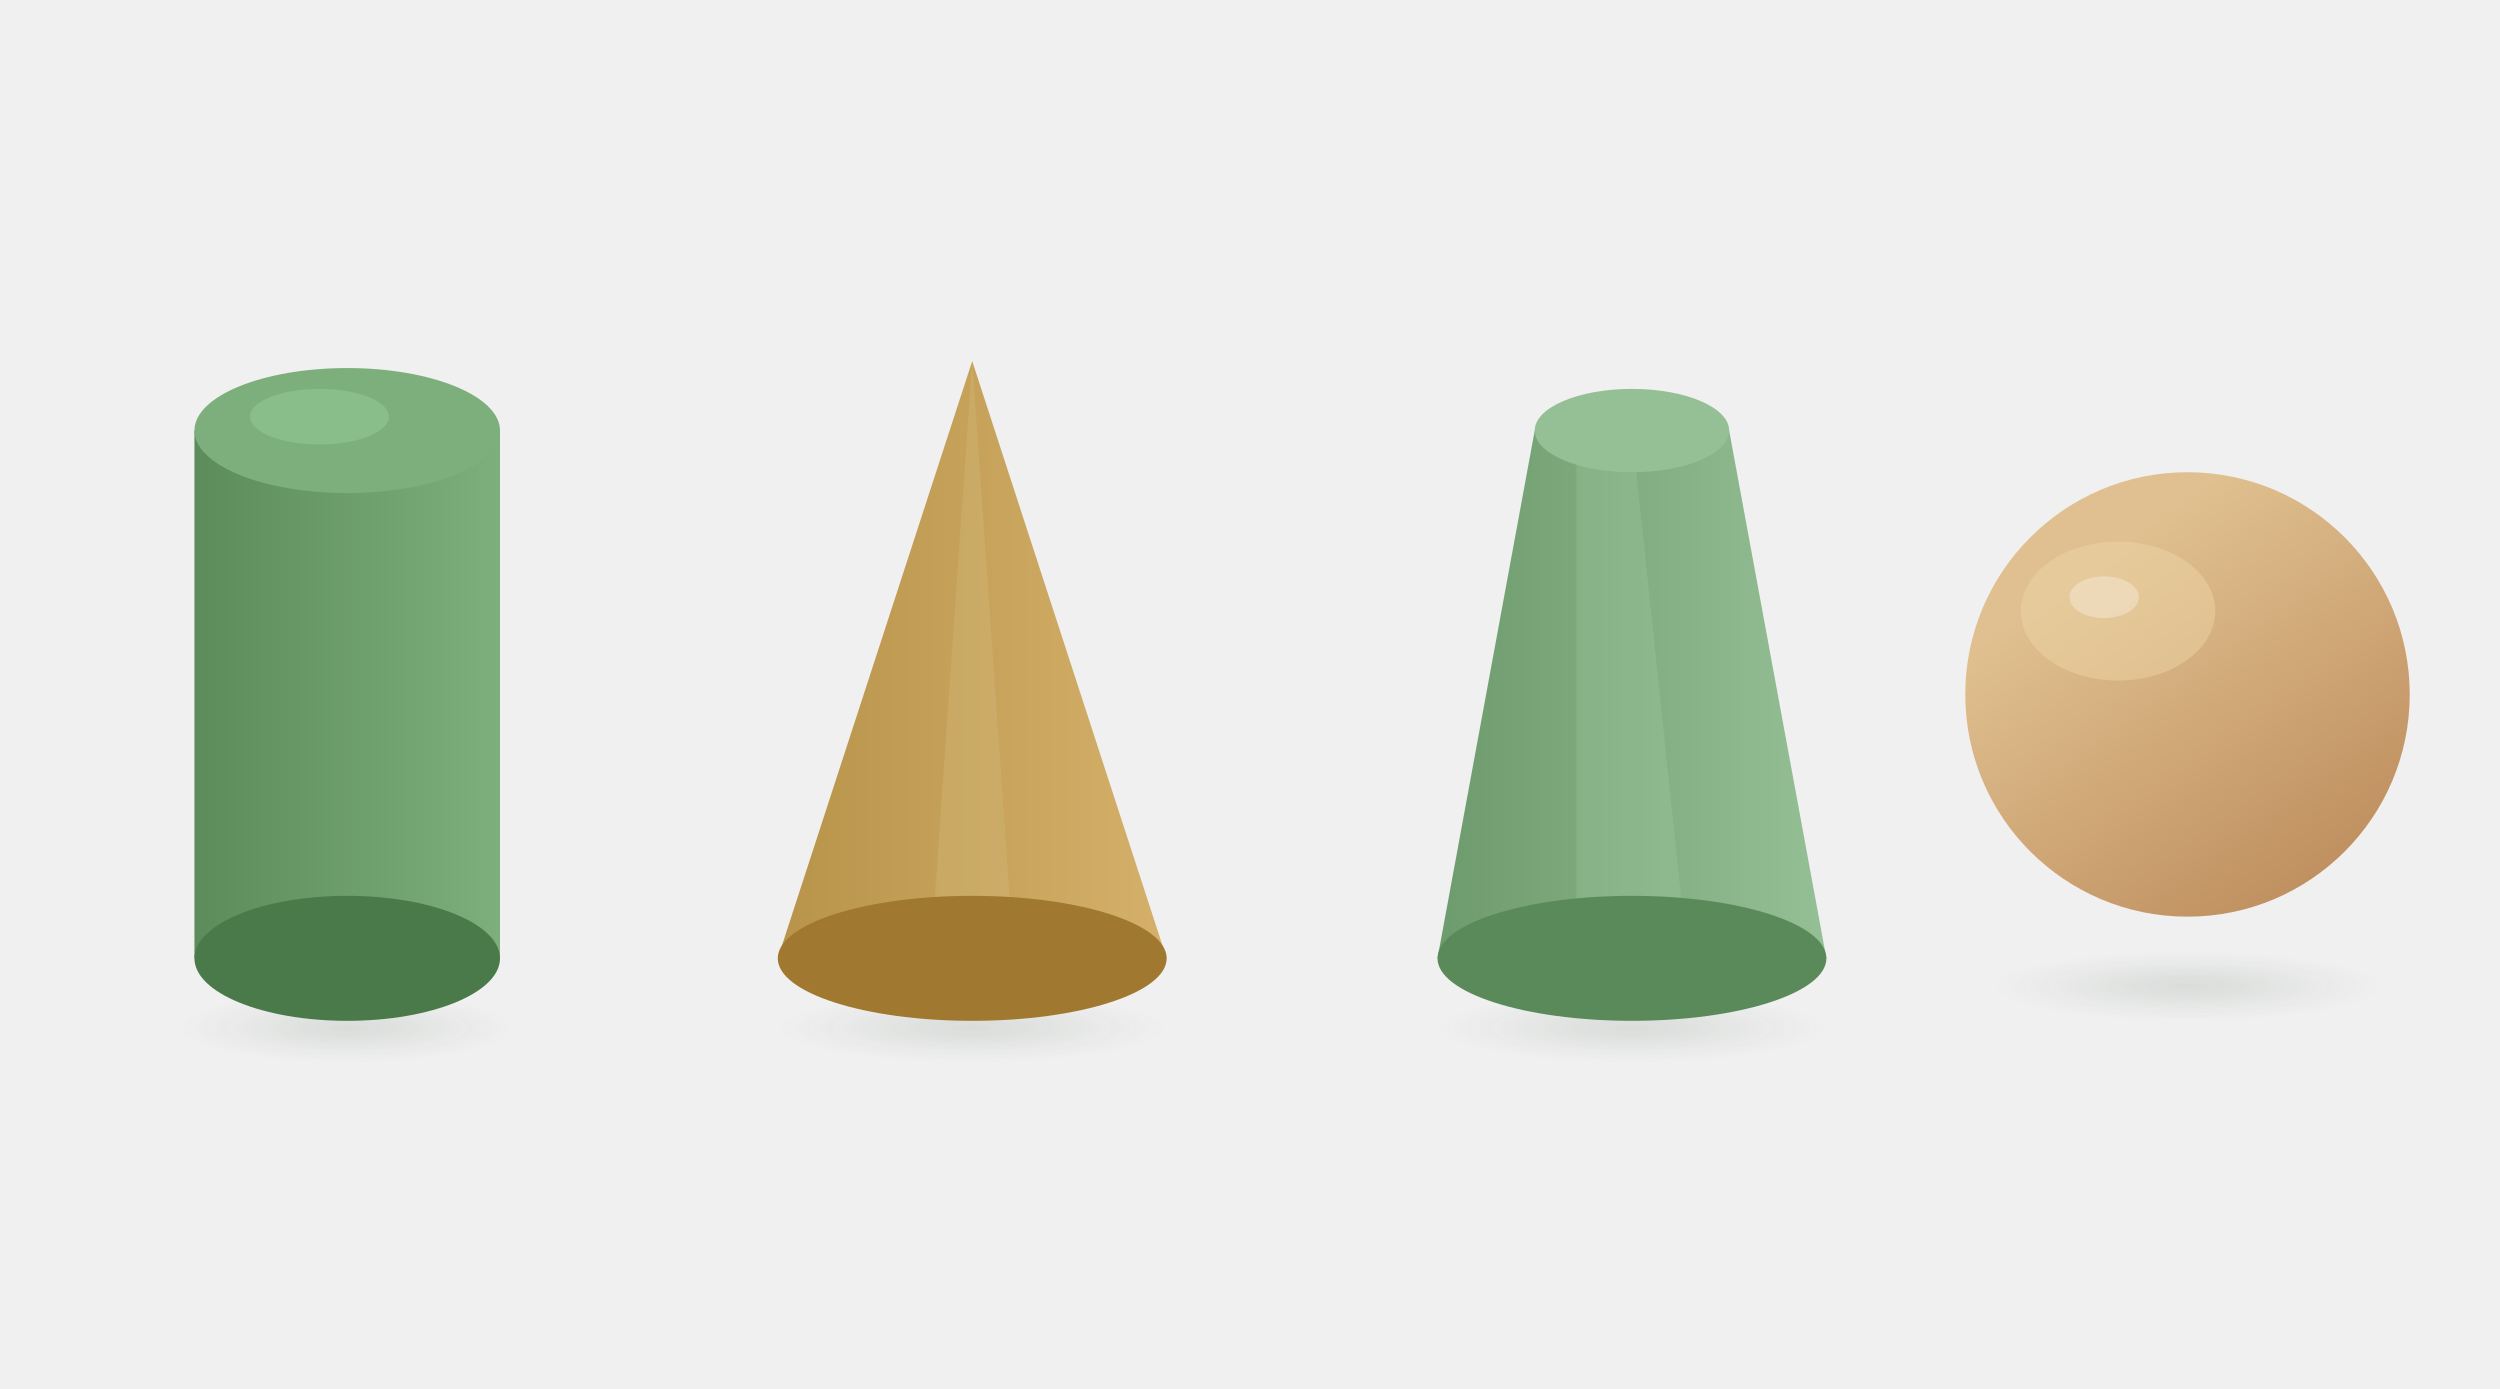
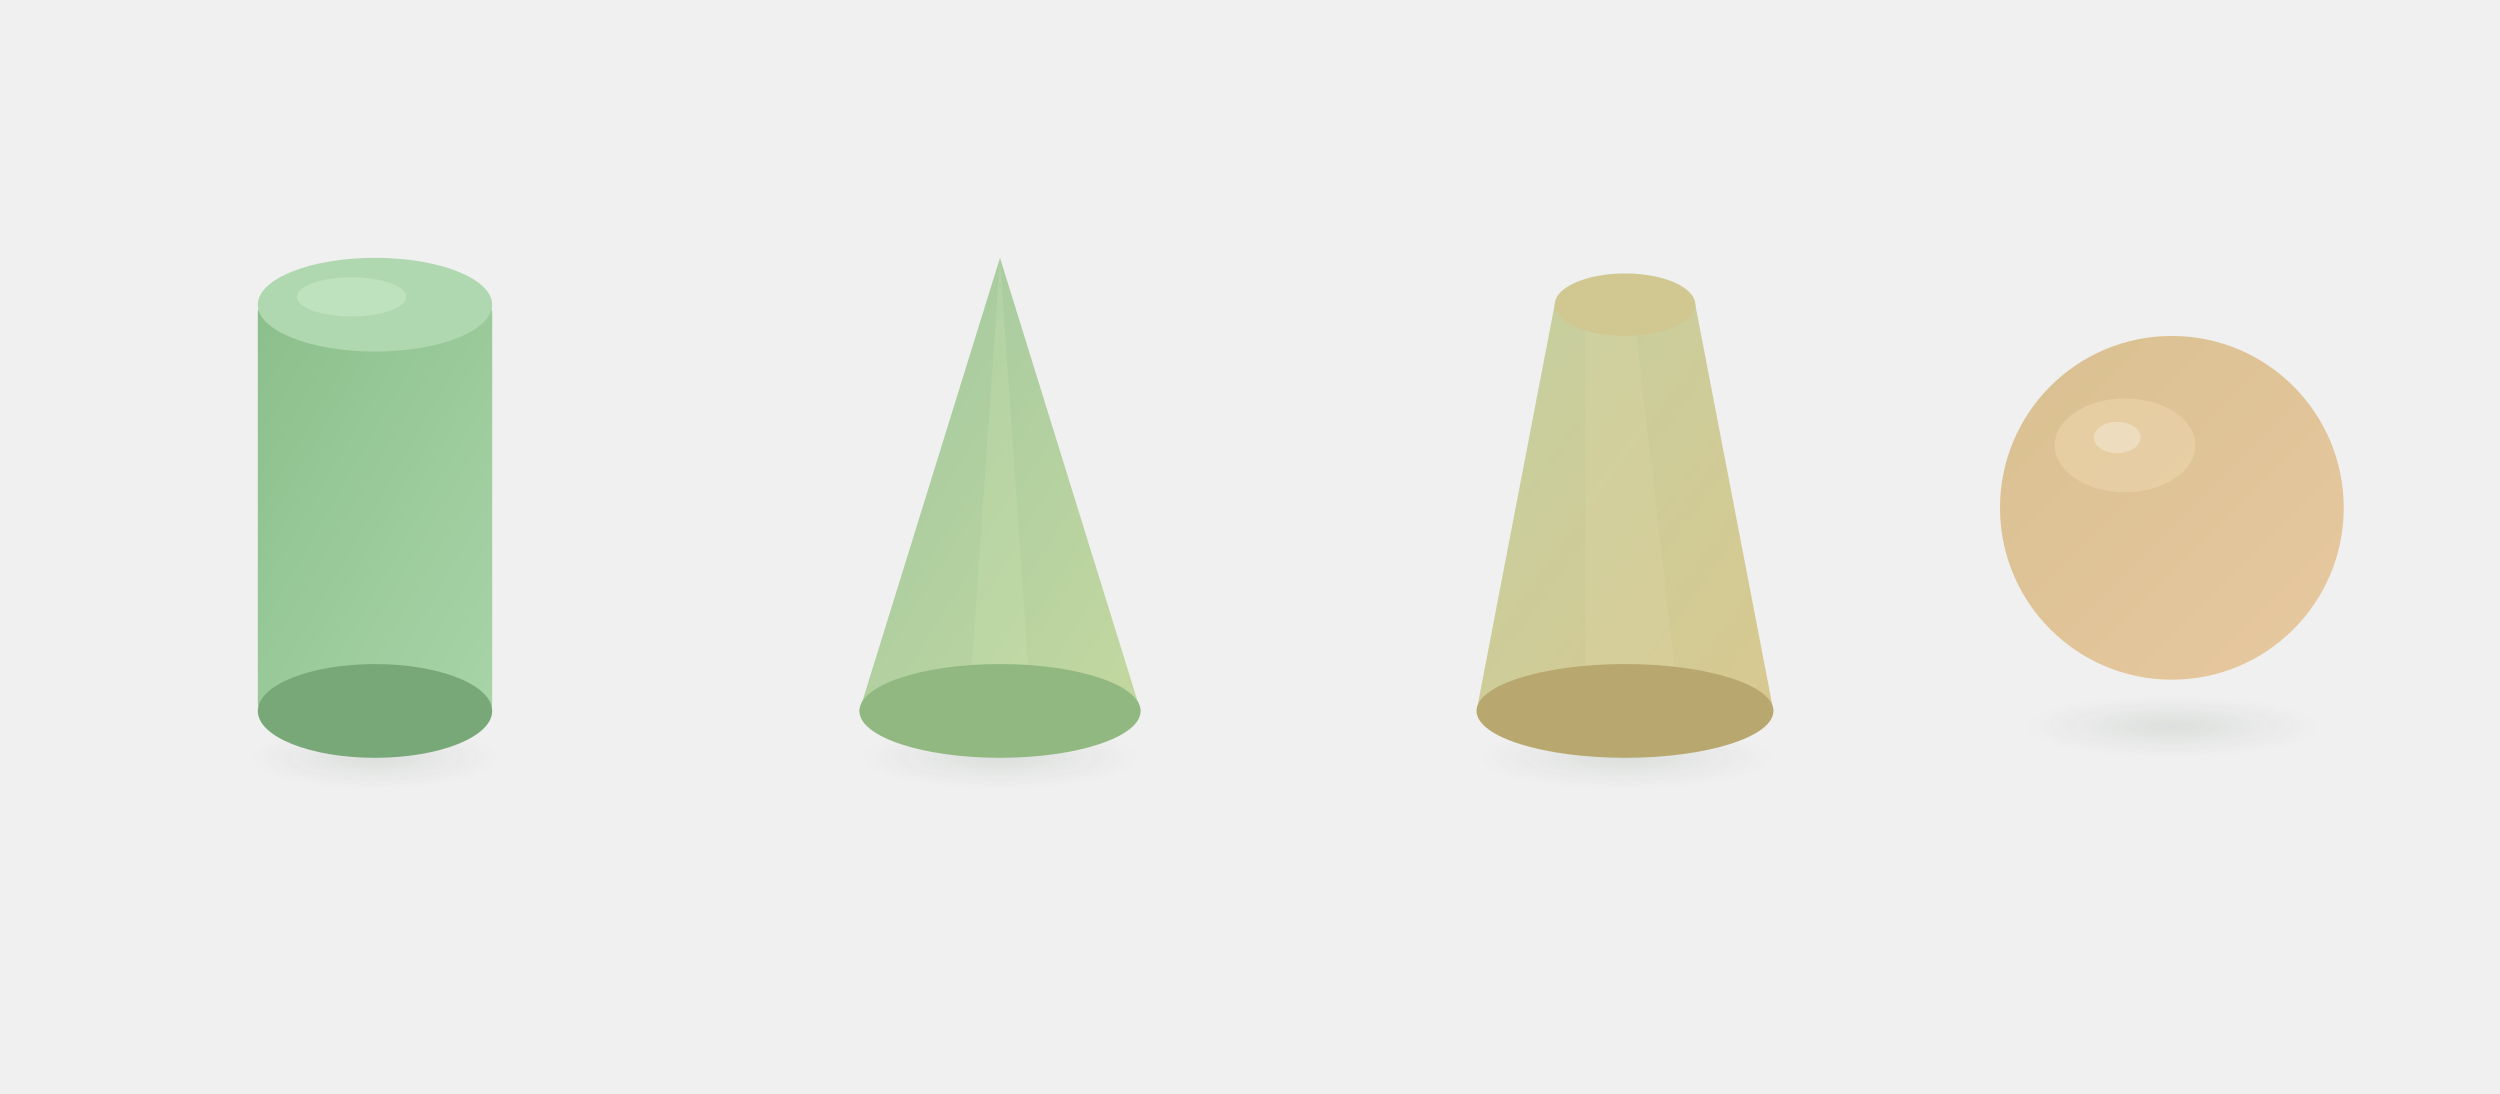
- <svg xmlns="http://www.w3.org/2000/svg" viewBox="0 0 360 200">
+ <svg xmlns="http://www.w3.org/2000/svg" viewBox="0 0 320 140">
  <defs>
-     <linearGradient id="cyl" x1="0" y1="0" x2="1" y2="0">
-       <stop offset="0%" stop-color="#5B8C5A" />
-       <stop offset="100%" stop-color="#7DAF7C" />
+     <linearGradient id="cyl" x1="0" y1="0" x2="1" y2="1">
+       <stop offset="0%" stop-color="#8BBF8B" />
+       <stop offset="100%" stop-color="#A8D4A8" />
    </linearGradient>
-     <linearGradient id="cone" x1="0" y1="0" x2="1" y2="0">
-       <stop offset="0%" stop-color="#B8934A" />
-       <stop offset="100%" stop-color="#D4B06A" />
+     <linearGradient id="cone" x1="0" y1="0" x2="1" y2="1">
+       <stop offset="0%" stop-color="#A0C8A0" />
+       <stop offset="100%" stop-color="#C4D8A0" />
    </linearGradient>
-     <linearGradient id="frust" x1="0" y1="0" x2="1" y2="0">
-       <stop offset="0%" stop-color="#6E9B6E" />
-       <stop offset="100%" stop-color="#95BF95" />
+     <linearGradient id="frust" x1="0" y1="0" x2="1" y2="1">
+       <stop offset="0%" stop-color="#C4D0A0" />
+       <stop offset="100%" stop-color="#D8C890" />
    </linearGradient>
-     <linearGradient id="sph" x1="0.3" y1="0.2" x2="0.8" y2="0.9">
-       <stop offset="0%" stop-color="#E0C090" />
-       <stop offset="100%" stop-color="#C09060" />
+     <linearGradient id="sph" x1="0" y1="0" x2="1" y2="1">
+       <stop offset="0%" stop-color="#D8C090" />
+       <stop offset="100%" stop-color="#E8C8A0" />
    </linearGradient>
    <radialGradient id="shadow" cx="0.5" cy="0.5" r="0.5">
-       <stop offset="0%" stop-color="rgba(45,74,50,0.12)" />
+       <stop offset="0%" stop-color="rgba(45,74,50,0.10)" />
      <stop offset="100%" stop-color="rgba(45,74,50,0)" />
    </radialGradient>
  </defs>
-   <g transform="translate(50, 100)">
-     <ellipse cx="0" cy="48" rx="24" ry="5" fill="url(#shadow)" />
-     <rect x="-22" y="-38" width="44" height="76" fill="url(#cyl)" />
-     <ellipse cx="0" cy="-38" rx="22" ry="9" fill="#7DAF7C" />
-     <ellipse cx="-4" cy="-40" rx="10" ry="4" fill="#95CC95" opacity="0.5" />
-     <ellipse cx="0" cy="38" rx="22" ry="9" fill="#4A7A4A" />
+   <g transform="translate(48, 65)">
+     <ellipse cx="0" cy="32" rx="16" ry="4" fill="url(#shadow)" />
+     <rect x="-15" y="-26" width="30" height="52" fill="url(#cyl)" rx="1" />
+     <ellipse cx="0" cy="-26" rx="15" ry="6" fill="#B0D8B0" />
+     <ellipse cx="-3" cy="-27" rx="7" ry="2.5" fill="#C8E8C8" opacity="0.6" />
+     <ellipse cx="0" cy="26" rx="15" ry="6" fill="#78A878" />
  </g>
-   <g transform="translate(140, 100)">
-     <ellipse cx="0" cy="48" rx="28" ry="5" fill="url(#shadow)" />
-     <polygon points="0,-48 -28,38 28,38" fill="url(#cone)" />
-     <polygon points="0,-48 -6,38 6,38" fill="#D4C080" opacity="0.3" />
-     <ellipse cx="0" cy="38" rx="28" ry="9" fill="#A07830" />
+   <g transform="translate(128, 65)">
+     <ellipse cx="0" cy="32" rx="18" ry="4" fill="url(#shadow)" />
+     <polygon points="0,-32 -18,26 18,26" fill="url(#cone)" />
+     <polygon points="0,-32 -4,26 4,26" fill="#C8E0B0" opacity="0.3" />
+     <ellipse cx="0" cy="26" rx="18" ry="6" fill="#90B880" />
  </g>
-   <g transform="translate(235, 100)">
-     <ellipse cx="0" cy="48" rx="28" ry="5" fill="url(#shadow)" />
-     <polygon points="-14,-38 14,-38 28,38 -28,38" fill="url(#frust)" />
-     <polygon points="-8,-38 0,-38 8,38 -8,38" fill="#A8D0A8" opacity="0.25" />
-     <ellipse cx="0" cy="-38" rx="14" ry="6" fill="#95BF95" />
-     <ellipse cx="0" cy="38" rx="28" ry="9" fill="#5A8A5A" />
+   <g transform="translate(208, 65)">
+     <ellipse cx="0" cy="32" rx="19" ry="4" fill="url(#shadow)" />
+     <polygon points="-9,-26 9,-26 19,26 -19,26" fill="url(#frust)" />
+     <polygon points="-5,-26 1,-26 7,26 -5,26" fill="#E0D8A8" opacity="0.25" />
+     <ellipse cx="0" cy="-26" rx="9" ry="4" fill="#D0C890" />
+     <ellipse cx="0" cy="26" rx="19" ry="6" fill="#B8A870" />
  </g>
-   <g transform="translate(315, 100)">
-     <ellipse cx="0" cy="42" rx="28" ry="5" fill="url(#shadow)" />
-     <circle cx="0" cy="0" r="32" fill="url(#sph)" />
-     <ellipse cx="-10" cy="-12" rx="14" ry="10" fill="#F0D8A8" opacity="0.45" />
-     <ellipse cx="-12" cy="-14" rx="5" ry="3" fill="#FFF" opacity="0.3" />
+   <g transform="translate(278, 65)">
+     <ellipse cx="0" cy="28" rx="19" ry="4" fill="url(#shadow)" />
+     <circle cx="0" cy="0" r="22" fill="url(#sph)" />
+     <ellipse cx="-6" cy="-8" rx="9" ry="6" fill="#F0D8B0" opacity="0.5" />
+     <ellipse cx="-7" cy="-9" rx="3" ry="2" fill="#FFF" opacity="0.3" />
  </g>
</svg>
